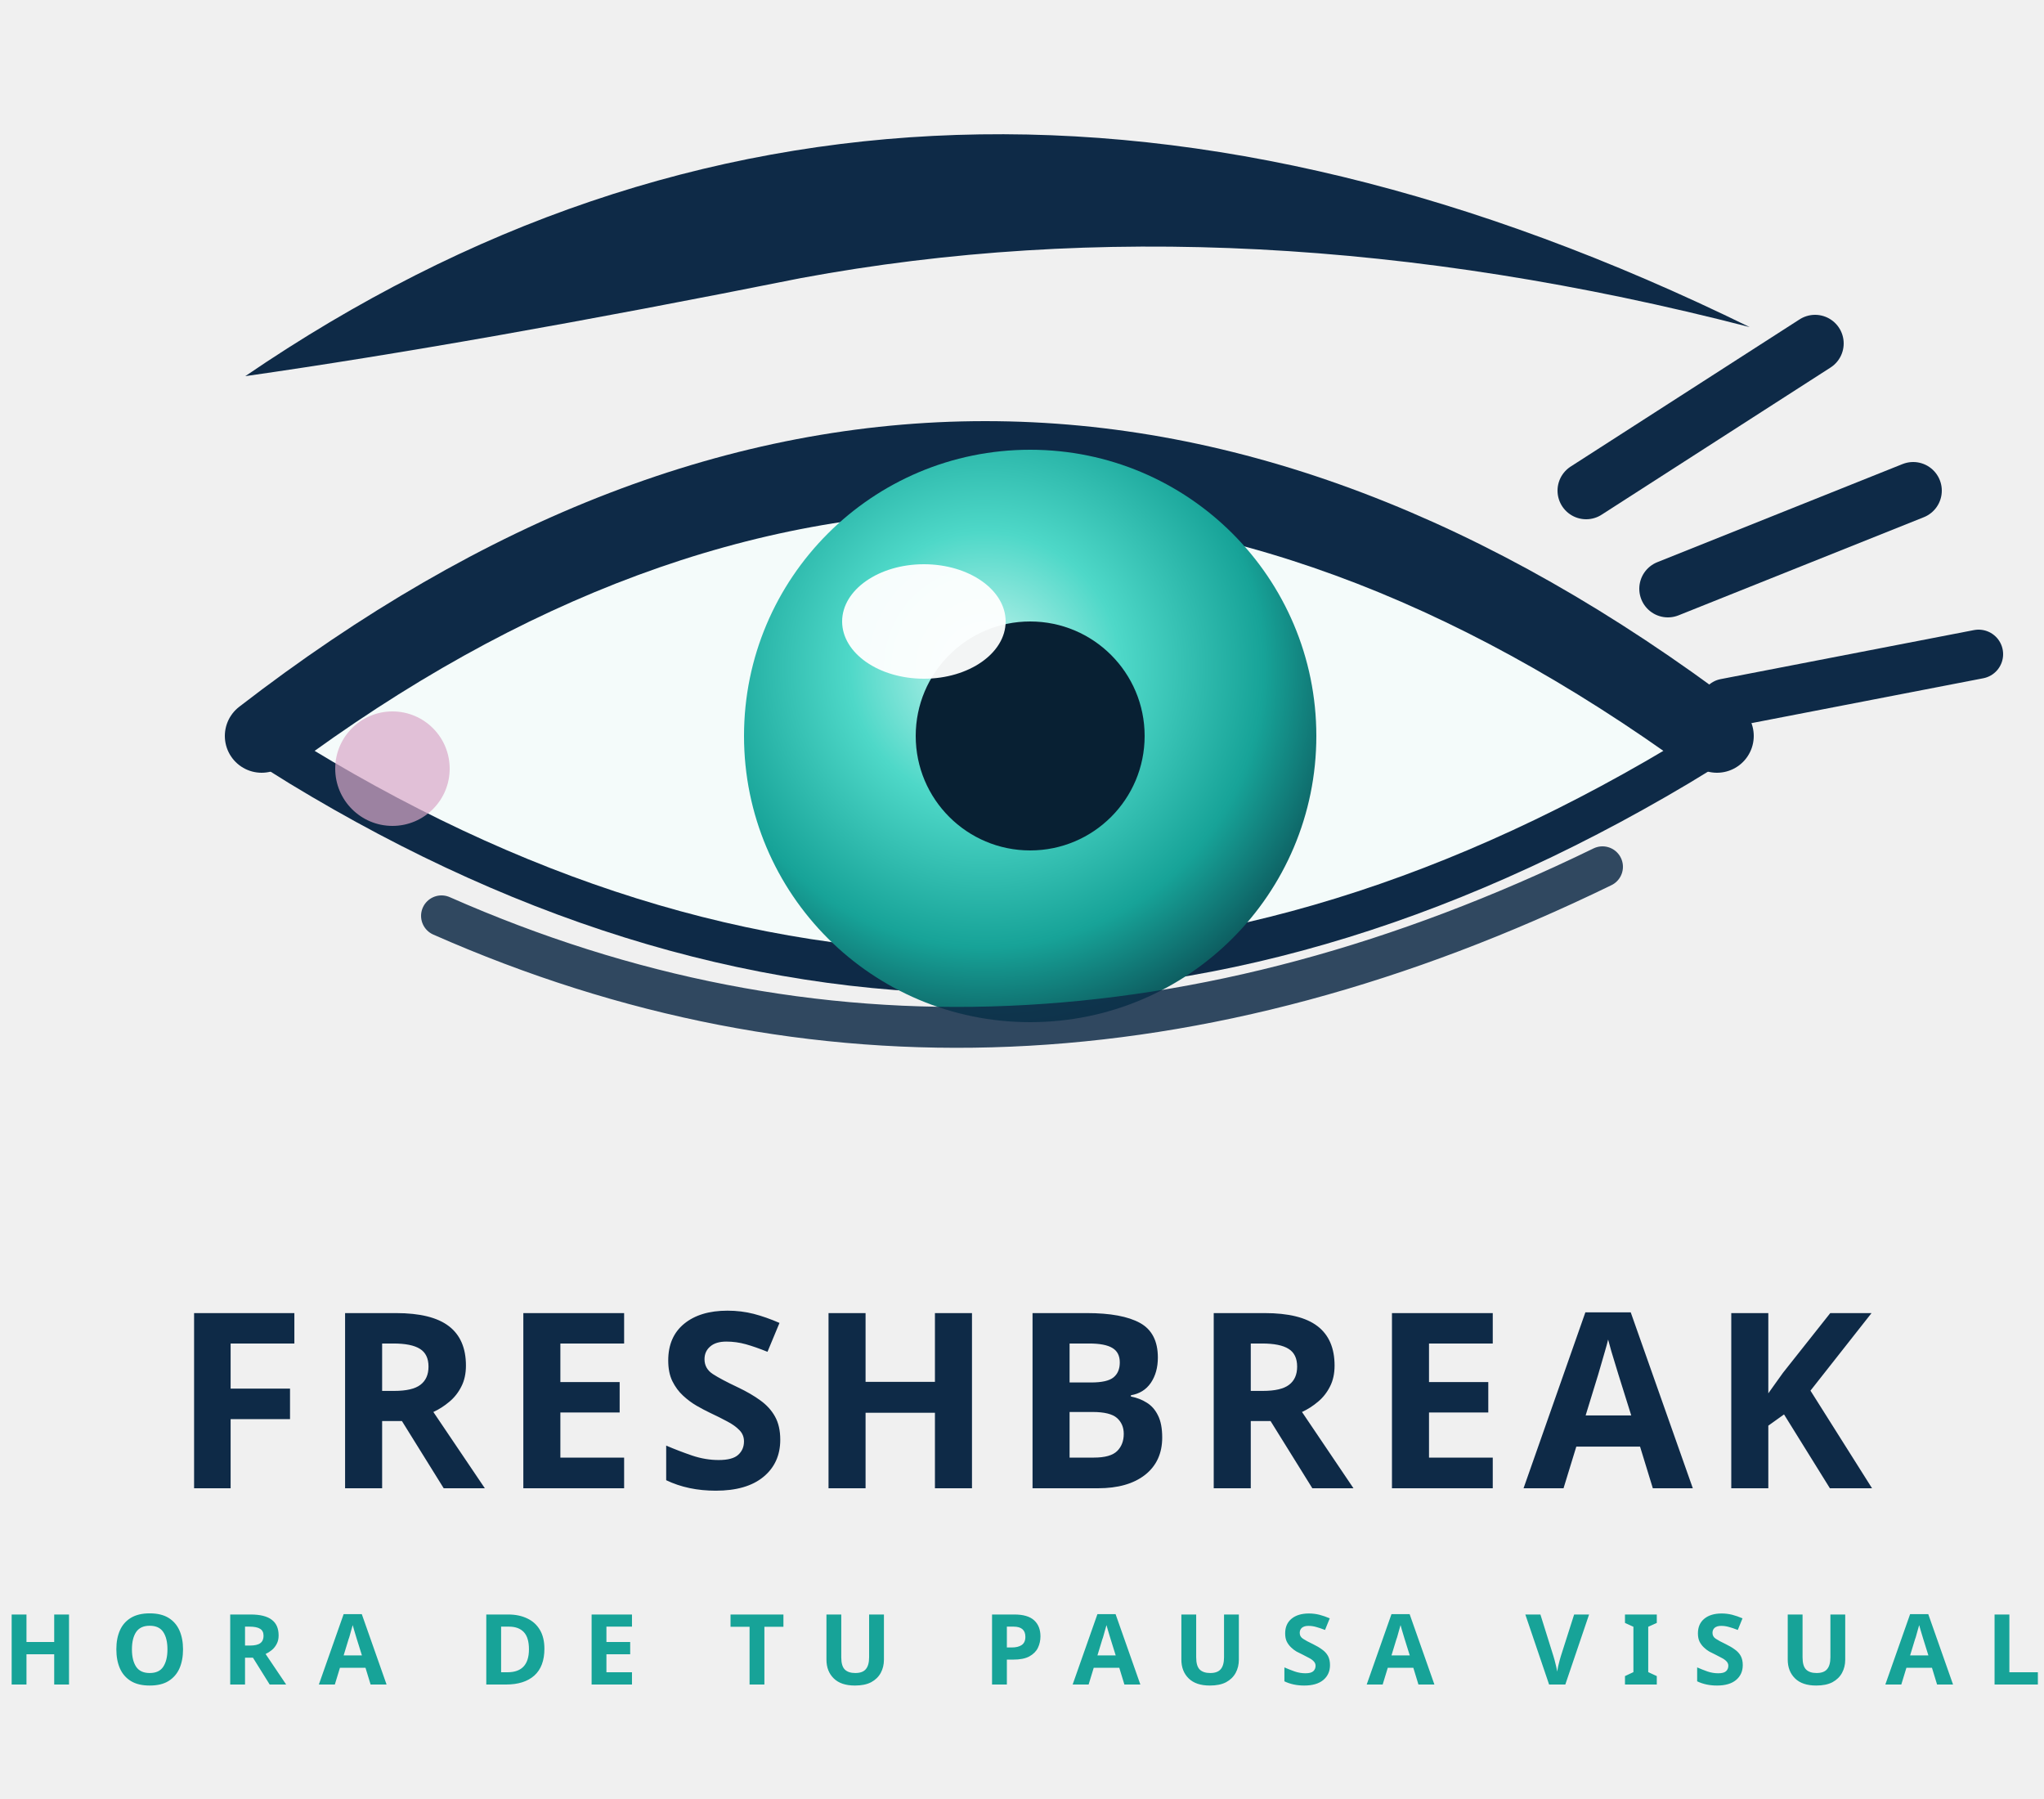
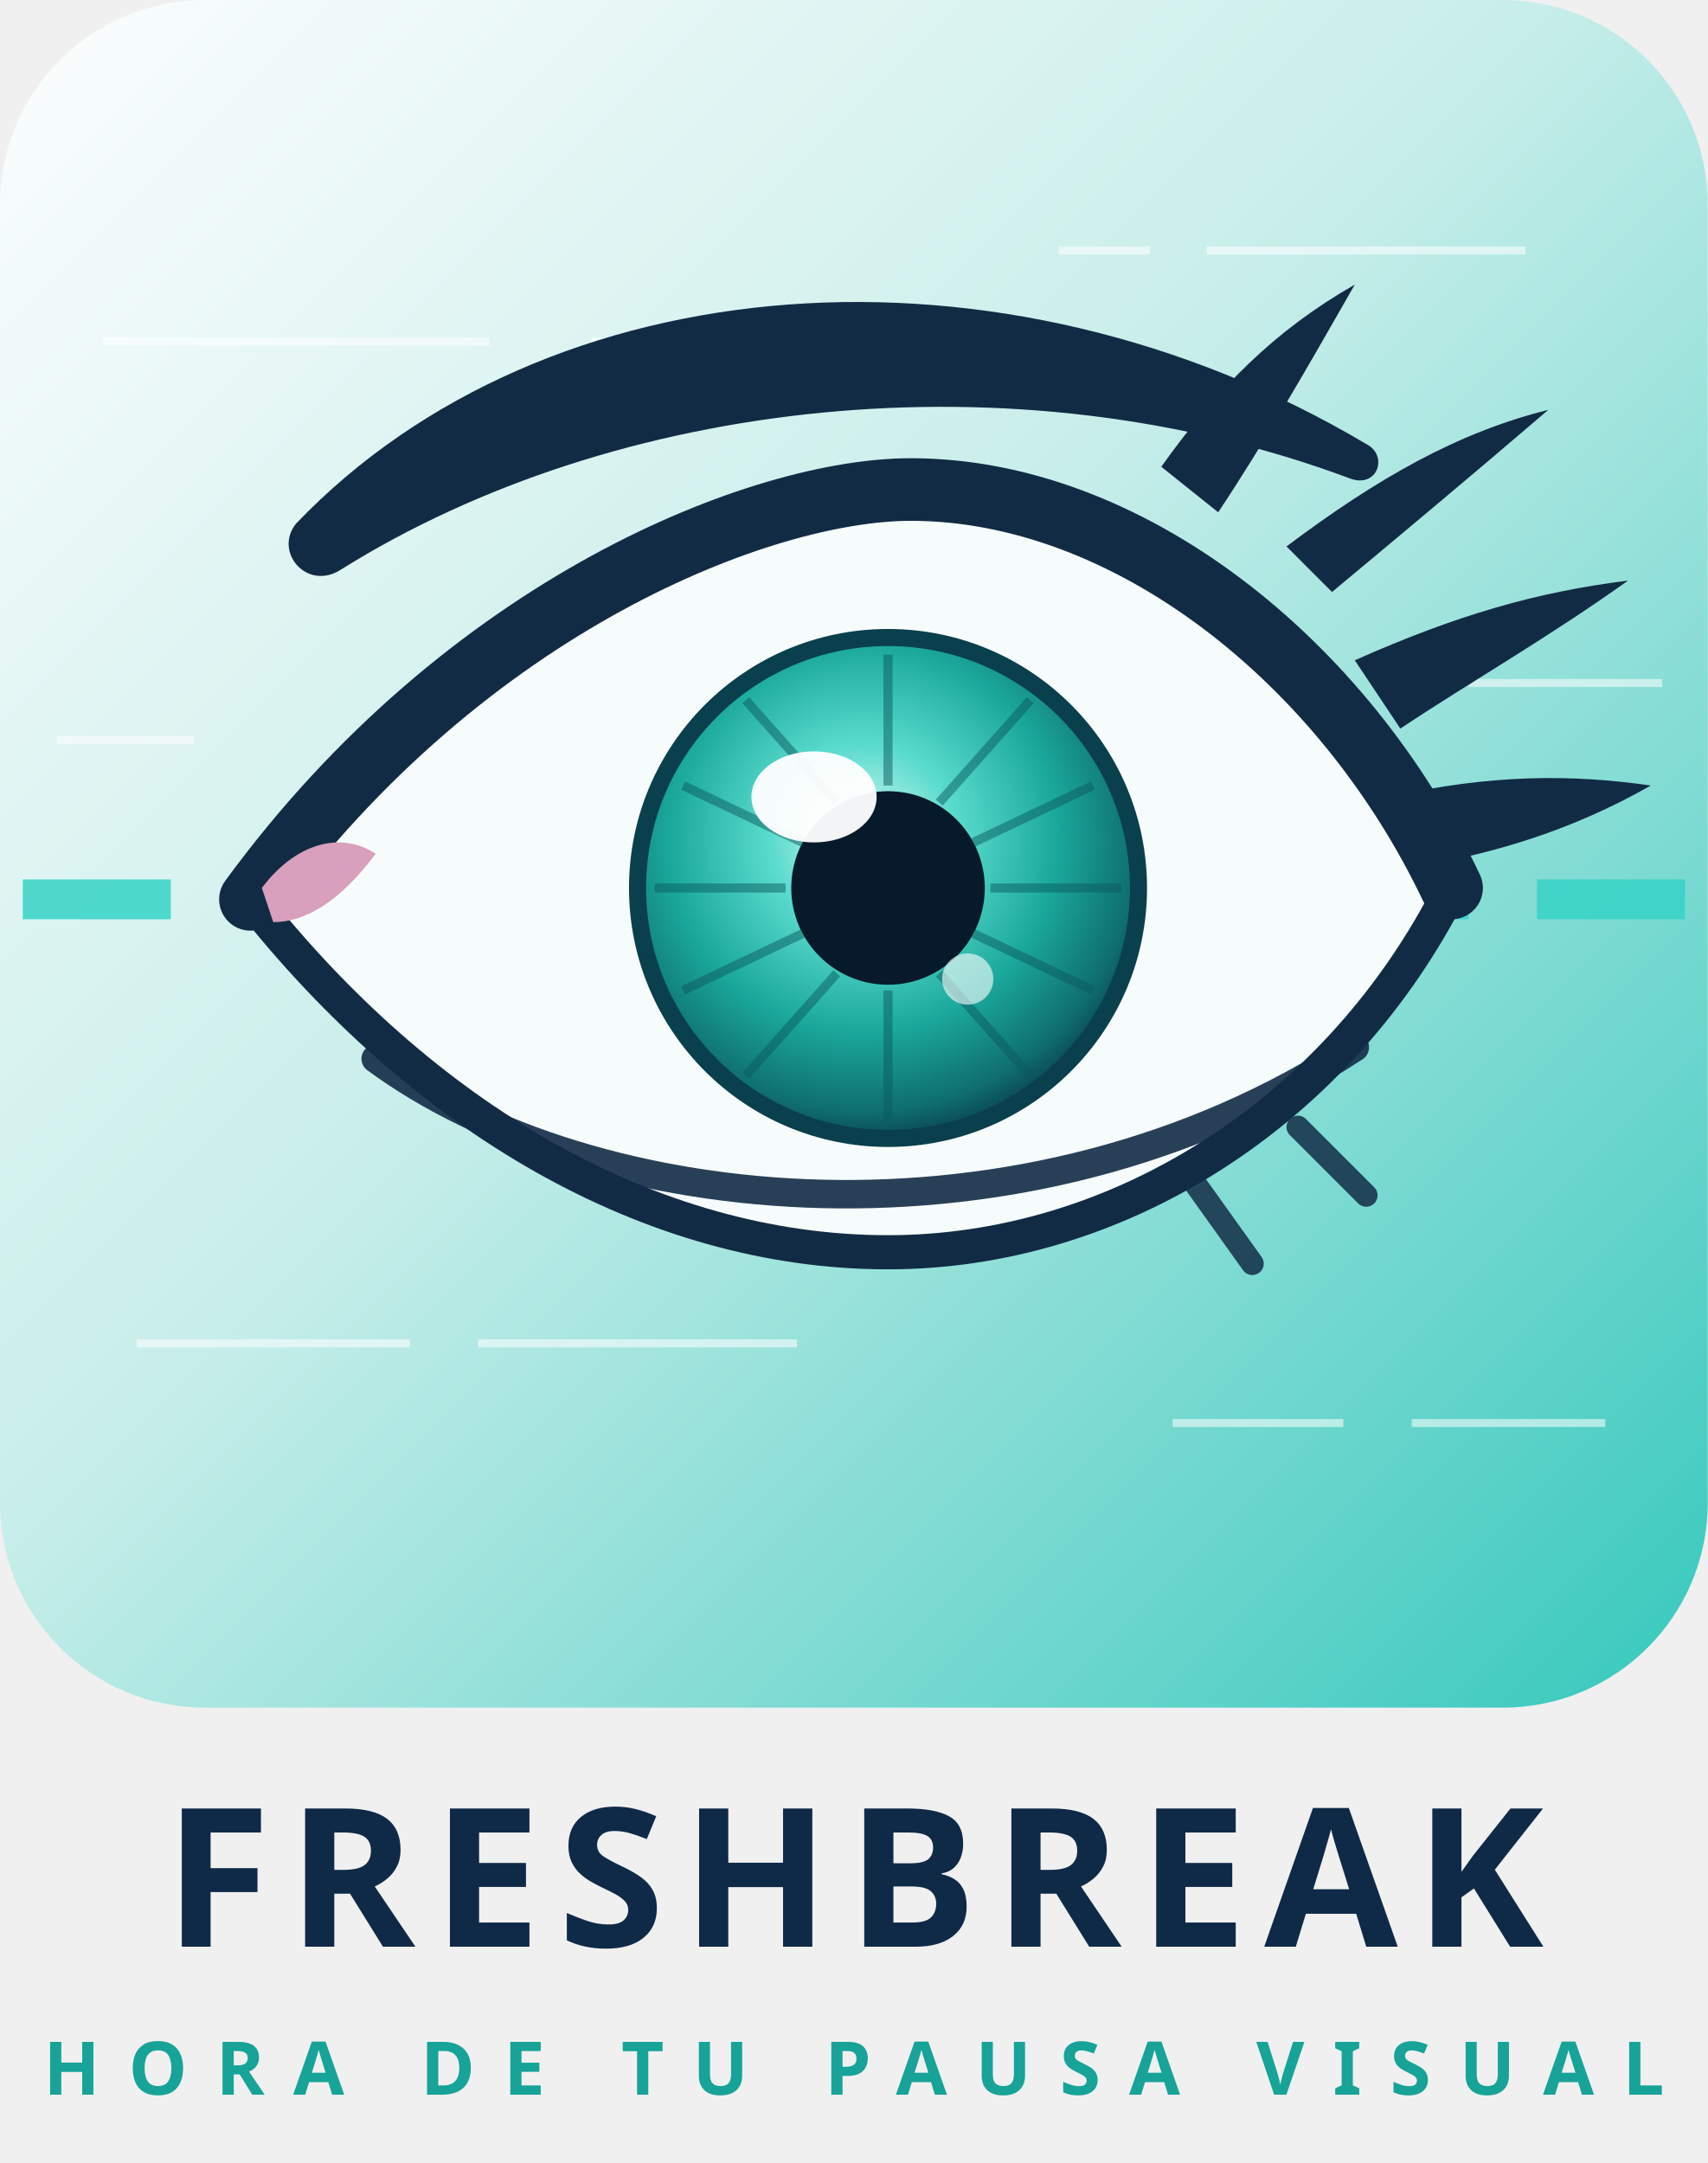
- <svg xmlns="http://www.w3.org/2000/svg" viewBox="0 0 250 220" role="img" aria-label="FreshBreak — Hora de tu pausa visual">
+ <svg xmlns="http://www.w3.org/2000/svg" viewBox="0 0 300 380" role="img" aria-label="FreshBreak — Hora de tu pausa visual">
  <defs>
-     <radialGradient id="fb-iris" cx="42%" cy="38%" r="68%">
-       <stop offset="0%" stop-color="#C9F5EF" />
-       <stop offset="35%" stop-color="#4ED8C8" />
-       <stop offset="72%" stop-color="#17A398" />
-       <stop offset="100%" stop-color="#0B4F55" />
+     <linearGradient id="fbBg" x1="0%" y1="0%" x2="100%" y2="100%">
+       <stop offset="0%" stop-color="#FDFEFE" />
+       <stop offset="45%" stop-color="#C8EEEA" />
+       <stop offset="100%" stop-color="#35C8BC" />
+     </linearGradient>
+     <radialGradient id="fbIris" cx="45%" cy="40%" r="62%">
+       <stop offset="0%" stop-color="#DFF9F5" />
+       <stop offset="30%" stop-color="#59DBCD" />
+       <stop offset="62%" stop-color="#1BA99C" />
+       <stop offset="88%" stop-color="#0F6E70" />
+       <stop offset="100%" stop-color="#0A3F4E" />
    </radialGradient>
+     <clipPath id="fbBadge">
+       <rect x="0" y="0" width="300" height="300" rx="36" />
+     </clipPath>
  </defs>
-   <path d="M30 46 Q112 -10 214 40 Q152 24 98 34 Q58 42 30 46 Z" fill="#0E2A47" />
-   <path d="M194 60 L222 42" stroke="#0E2A47" stroke-width="7" stroke-linecap="round" />
-   <path d="M204 72 L234 60" stroke="#0E2A47" stroke-width="7" stroke-linecap="round" />
-   <path d="M211 86 L242 80" stroke="#0E2A47" stroke-width="6" stroke-linecap="round" />
-   <path d="M34 92 Q120 28 208 92 Q120 146 34 92 Z" fill="#F4FBFA" stroke="#0E2A47" stroke-width="5" />
-   <path d="M32 90 Q120 22 210 90" fill="none" stroke="#0E2A47" stroke-width="9" stroke-linecap="round" />
-   <circle cx="48" cy="94" r="7" fill="#D9A7C7" opacity="0.7" />
-   <circle cx="126" cy="90" r="35" fill="url(#fb-iris)" />
-   <circle cx="126" cy="90" r="14" fill="#082033" />
-   <ellipse cx="113" cy="76" rx="10" ry="7" fill="#fff" opacity="0.95" />
-   <path d="M54 112 Q122 142 196 106" fill="none" stroke="#0E2A47" stroke-width="5" stroke-linecap="round" opacity="0.85" />
-   <text x="125" y="182" text-anchor="middle" font-family="Montserrat, sans-serif" font-size="30" font-weight="700" letter-spacing="2" fill="#0E2A47">FRESHBREAK</text>
-   <text x="125" y="206" text-anchor="middle" font-family="Montserrat, sans-serif" font-size="12" font-weight="600" letter-spacing="4" fill="#17A398">HORA DE TU PAUSA VISUAL</text>
+   <g clip-path="url(#fbBadge)">
+     <rect width="300" height="300" fill="url(#fbBg)" />
+     <g stroke="#FFFFFF" stroke-opacity="0.55" stroke-width="1.4">
+       <path d="M18 60 H86 M104 60 H128" />
+       <path d="M212 44 H268 M186 44 H202" />
+       <path d="M24 236 H72 M84 236 H140" />
+       <path d="M206 250 H236 M248 250 H282" />
+       <path d="M258 120 H292" />
+       <path d="M10 130 H34" />
+     </g>
+     <path d="M4 158 H296" stroke="#35D3C5" stroke-width="7" stroke-dasharray="26 12" opacity="0.85" />
+     <path d="M52 92 C96 46 176 40 240 78 C244 80 242 86 237 84 C178 62 108 70 60 100 C54 104 48 97 52 92 Z" fill="#122B45" />
+     <g fill="#122B45">
+       <path d="M226 96 C242 84 256 76 272 72 C258 84 246 94 234 104 Z" />
+       <path d="M238 116 C256 108 270 104 286 102 C272 112 258 120 246 128 Z" />
+       <path d="M244 140 C262 136 276 136 290 138 C276 146 262 150 250 152 Z" />
+       <path d="M204 82 C214 68 224 58 238 50 C230 64 222 78 214 90 Z" />
+     </g>
+     <path d="M44 158 C82 108 132 88 158 88 C196 88 234 116 254 158 C234 196 196 220 156 220 C114 220 74 196 44 158 Z" fill="#F6FCFB" stroke="#122B45" stroke-width="6" />
+     <path d="M44 158 C82 106 134 86 160 86 C198 86 236 116 255 156" fill="none" stroke="#122B45" stroke-width="11" stroke-linecap="round" />
+     <path d="M46 156 C52 148 60 146 66 150 C60 158 54 162 48 162 Z" fill="#D8A0BC" />
+     <circle cx="156" cy="156" r="44" fill="url(#fbIris)" />
+     <g stroke="#0B5B5E" stroke-opacity="0.5" stroke-width="1.6">
+       <line x1="174" y1="156" x2="197" y2="156" />
+       <line x1="171" y1="164" x2="192" y2="174" />
+       <line x1="165" y1="171" x2="181" y2="189" />
+       <line x1="156" y1="174" x2="156" y2="197" />
+       <line x1="147" y1="171" x2="131" y2="189" />
+       <line x1="141" y1="164" x2="120" y2="174" />
+       <line x1="138" y1="156" x2="115" y2="156" />
+       <line x1="141" y1="148" x2="120" y2="138" />
+       <line x1="147" y1="141" x2="131" y2="123" />
+       <line x1="156" y1="138" x2="156" y2="115" />
+       <line x1="165" y1="141" x2="181" y2="123" />
+       <line x1="171" y1="148" x2="192" y2="138" />
+     </g>
+     <circle cx="156" cy="156" r="44" fill="none" stroke="#0A3F4E" stroke-width="3" />
+     <circle cx="156" cy="156" r="17" fill="#071A2B" />
+     <ellipse cx="143" cy="140" rx="11" ry="8" fill="#FFFFFF" opacity="0.95" />
+     <circle cx="170" cy="172" r="4.5" fill="#FFFFFF" opacity="0.6" />
+     <path d="M66 186 C104 214 180 222 238 184" fill="none" stroke="#122B45" stroke-width="5" stroke-linecap="round" opacity="0.9" />
+     <g stroke="#122B45" stroke-width="4" stroke-linecap="round" opacity="0.85">
+       <path d="M210 208 L220 222" />
+       <path d="M228 198 L240 210" />
+     </g>
+   </g>
+   <text x="150" y="342" text-anchor="middle" font-family="Montserrat, sans-serif" font-size="34" font-weight="700" letter-spacing="3" fill="#0E2A47">FRESHBREAK</text>
+   <text x="150" y="368" text-anchor="middle" font-family="Montserrat, sans-serif" font-size="13" font-weight="600" letter-spacing="5" fill="#17A398">HORA DE TU PAUSA VISUAL</text>
</svg>
